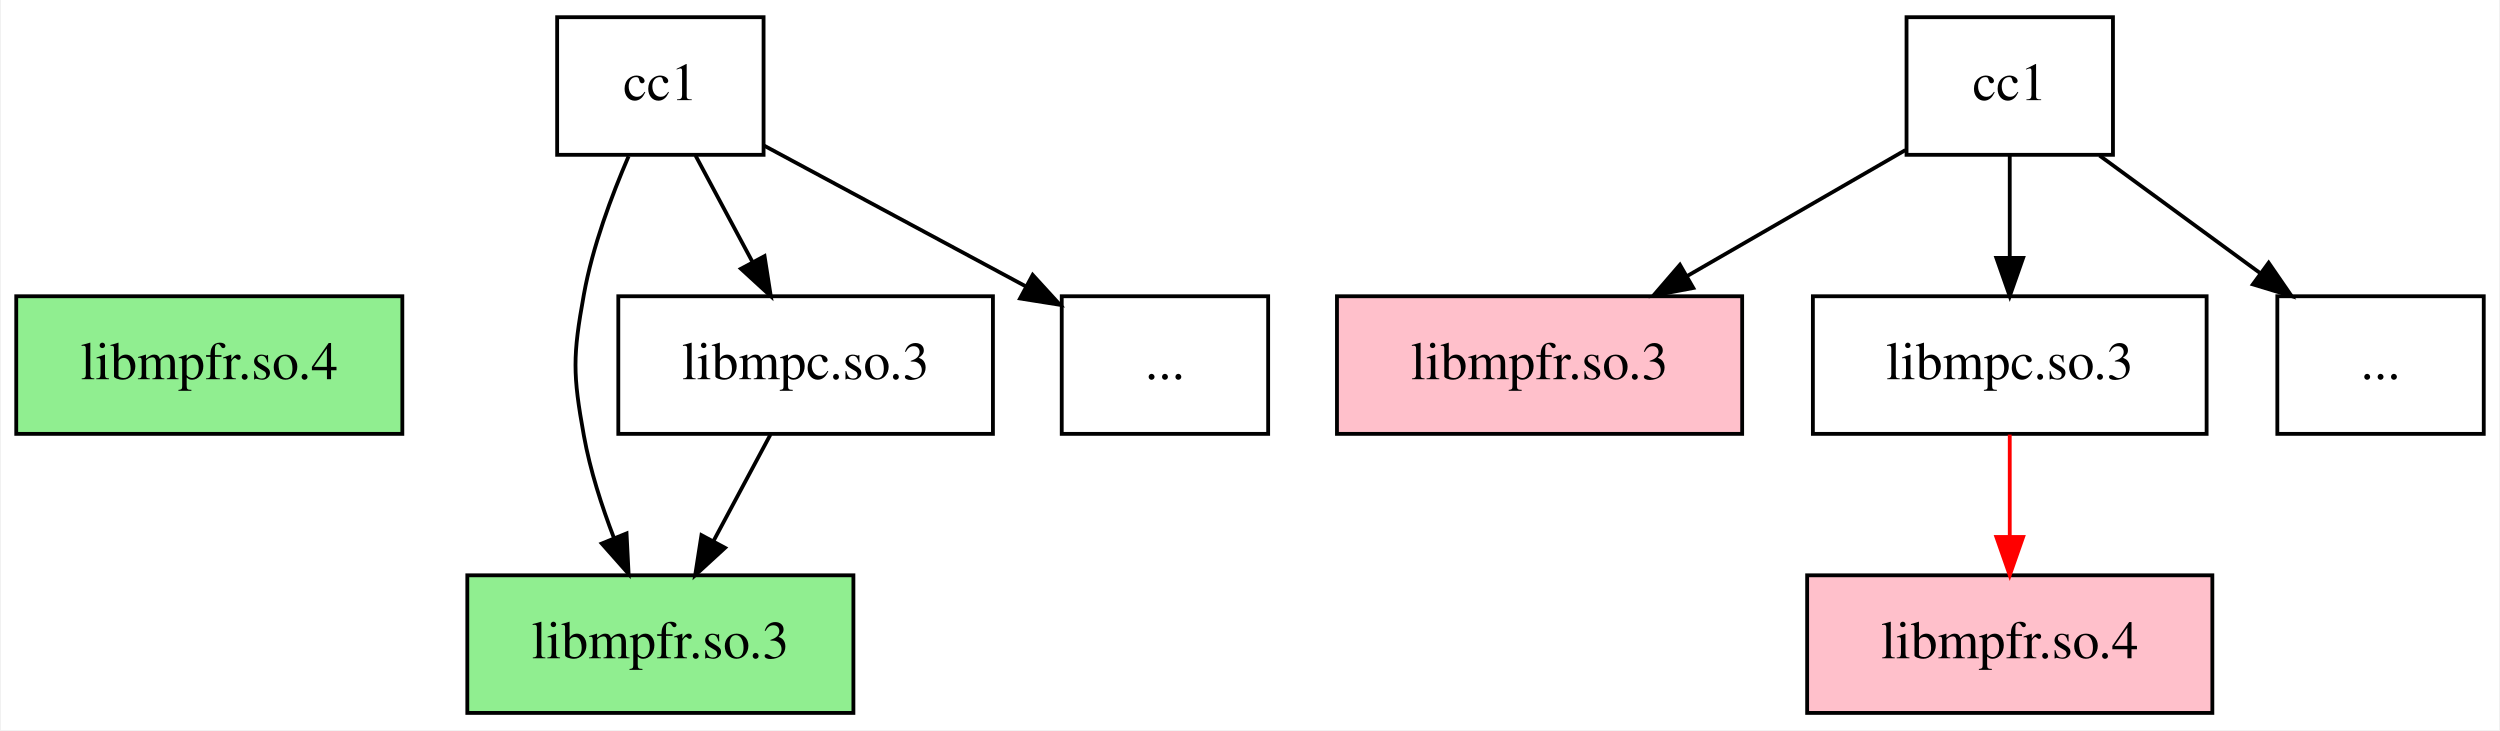
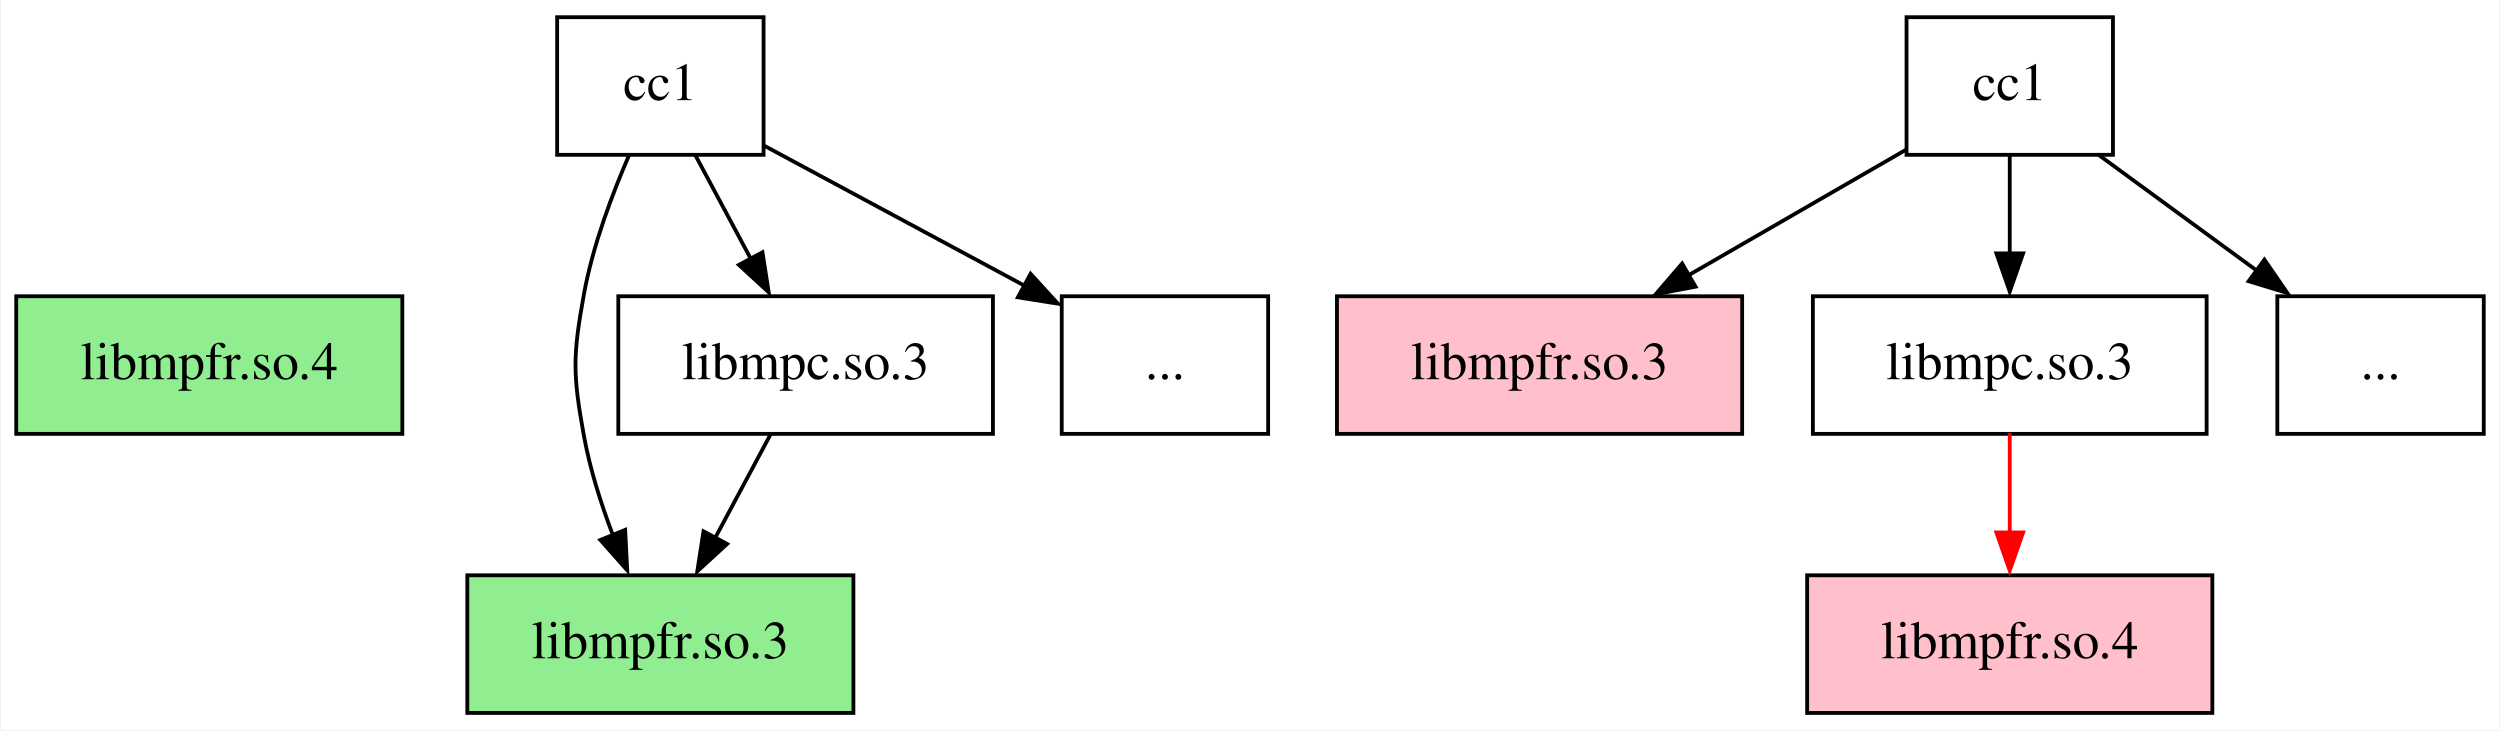
<svg xmlns="http://www.w3.org/2000/svg" width="654pt" height="191pt" viewBox="0.00 0.00 653.50 191.00">
  <g id="graph0" class="graph" transform="scale(1 1) rotate(0) translate(4 187)">
    <polygon fill="white" stroke="none" points="-4,4 -4,-187 649.5,-187 649.5,4 -4,4" />
    <g id="node1" class="node">
      <polygon fill="lightgreen" stroke="black" points="0,-73.5 0,-109.5 101,-109.5 101,-73.5 0,-73.5" />
      <text text-anchor="middle" x="50.5" y="-87.8" font-family="Times,serif" font-size="14.00">libmpfr.so.4</text>
    </g>
    <g id="node2" class="node">
      <polygon fill="lightgreen" stroke="black" points="118,-0.5 118,-36.5 219,-36.5 219,-0.5 118,-0.5" />
      <text text-anchor="middle" x="168.5" y="-14.8" font-family="Times,serif" font-size="14.00">libmpfr.so.3</text>
    </g>
    <g id="node3" class="node">
      <polygon fill="none" stroke="black" points="141.5,-146.5 141.5,-182.5 195.5,-182.5 195.5,-146.5 141.5,-146.5" />
      <text text-anchor="middle" x="168.5" y="-160.8" font-family="Times,serif" font-size="14.00">cc1</text>
    </g>
    <g id="edge3" class="edge">
-       <path fill="none" stroke="black" d="M160.19,-146.12C155.76,-135.86 150.76,-122.49 148.5,-110 145.57,-93.82 145.57,-89.18 148.5,-73 150.12,-64.02 153.16,-54.59 156.39,-46.18" />
-       <polygon fill="black" stroke="black" points="159.65,-47.46 160.19,-36.88 153.17,-44.81 159.65,-47.46" />
+       <path fill="none" stroke="black" d="M160.4,-146.6C155.92,-136.28 150.79,-122.69 148.5,-110 145.57,-93.82 145.57,-89.18 148.5,-73 150.08,-64.28 152.99,-55.13 156.12,-46.91" />
+       <polygon fill="black" stroke="black" points="159.29,-48.39 159.83,-37.81 152.81,-45.74 159.29,-48.39" />
    </g>
    <g id="node4" class="node">
      <polygon fill="none" stroke="black" points="157.5,-73.5 157.5,-109.5 255.5,-109.5 255.5,-73.5 157.5,-73.5" />
      <text text-anchor="middle" x="206.5" y="-87.8" font-family="Times,serif" font-size="14.00">libmpc.so.3</text>
    </g>
    <g id="edge1" class="edge">
-       <path fill="none" stroke="black" d="M177.7,-146.31C182.18,-137.94 187.66,-127.7 192.64,-118.4" />
-       <polygon fill="black" stroke="black" points="195.75,-120 197.39,-109.53 189.58,-116.69 195.75,-120" />
+       <path fill="none" stroke="black" d="M177.51,-146.67C181.91,-138.45 187.31,-128.36 192.25,-119.12" />
+       <polygon fill="black" stroke="black" points="195.21,-121.01 196.84,-110.54 189.04,-117.7 195.21,-121.01" />
    </g>
    <g id="node5" class="node">
      <polygon fill="none" stroke="black" points="273.5,-73.5 273.5,-109.5 327.5,-109.5 327.5,-73.5 273.5,-73.5" />
      <text text-anchor="middle" x="300.5" y="-87.8" font-family="Times,serif" font-size="14.00">...</text>
    </g>
    <g id="edge5" class="edge">
-       <path fill="none" stroke="black" d="M195.53,-148.96C215.33,-138.31 242.42,-123.74 264.12,-112.07" />
-       <polygon fill="black" stroke="black" points="265.9,-115.08 273.05,-107.26 262.59,-108.92 265.9,-115.08" />
+       <path fill="none" stroke="black" d="M195.21,-149.13C214.98,-138.5 242.15,-123.89 263.93,-112.17" />
+       <polygon fill="black" stroke="black" points="265.35,-115.38 272.49,-107.56 262.03,-109.22 265.35,-115.38" />
    </g>
    <g id="edge2" class="edge">
-       <path fill="none" stroke="black" d="M197.3,-73.31C192.82,-64.94 187.34,-54.7 182.36,-45.4" />
-       <polygon fill="black" stroke="black" points="185.42,-43.69 177.61,-36.53 179.25,-47 185.42,-43.69" />
+       <path fill="none" stroke="black" d="M197.49,-73.67C193.09,-65.45 187.69,-55.36 182.75,-46.12" />
+       <polygon fill="black" stroke="black" points="185.96,-44.7 178.16,-37.54 179.79,-48.01 185.96,-44.7" />
    </g>
    <g id="node6" class="node">
      <polygon fill="pink" stroke="black" points="468.5,-0.5 468.5,-36.5 574.5,-36.5 574.5,-0.5 468.5,-0.5" />
      <text text-anchor="middle" x="521.5" y="-14.8" font-family="Times,serif" font-size="14.00">libmpfr.so.4 </text>
    </g>
    <g id="node7" class="node">
      <polygon fill="pink" stroke="black" points="345.5,-73.5 345.5,-109.5 451.5,-109.5 451.5,-73.5 345.5,-73.5" />
      <text text-anchor="middle" x="398.5" y="-87.8" font-family="Times,serif" font-size="14.00">libmpfr.so.3 </text>
    </g>
    <g id="node8" class="node">
      <polygon fill="none" stroke="black" points="494.5,-146.5 494.5,-182.5 548.5,-182.5 548.5,-146.5 494.5,-146.5" />
      <text text-anchor="middle" x="521.5" y="-160.8" font-family="Times,serif" font-size="14.00">cc1 </text>
    </g>
    <g id="edge8" class="edge">
-       <path fill="none" stroke="black" d="M494.2,-147.74C477.42,-138.05 455.64,-125.49 437.11,-114.79" />
-       <polygon fill="black" stroke="black" points="438.71,-111.67 428.3,-109.7 435.22,-117.73 438.71,-111.67" />
+       <path fill="none" stroke="black" d="M494.51,-147.92C477.8,-138.27 456.07,-125.73 437.51,-115.02" />
+       <polygon fill="black" stroke="black" points="439.3,-112.01 428.89,-110.04 435.8,-118.07 439.3,-112.01" />
    </g>
    <g id="node9" class="node">
      <polygon fill="none" stroke="black" points="470,-73.5 470,-109.5 573,-109.5 573,-73.5 470,-73.5" />
      <text text-anchor="middle" x="521.5" y="-87.8" font-family="Times,serif" font-size="14.00">libmpc.so.3 </text>
    </g>
    <g id="edge6" class="edge">
-       <path fill="none" stroke="black" d="M521.5,-146.31C521.5,-138.29 521.5,-128.55 521.5,-119.57" />
-       <polygon fill="black" stroke="black" points="525,-119.53 521.5,-109.53 518,-119.53 525,-119.53" />
+       <path fill="none" stroke="black" d="M521.5,-146.67C521.5,-138.89 521.5,-129.44 521.5,-120.62" />
+       <polygon fill="black" stroke="black" points="525,-120.72 521.5,-110.72 518,-120.72 525,-120.72" />
    </g>
    <g id="node10" class="node">
      <polygon fill="none" stroke="black" points="591.5,-73.5 591.5,-109.5 645.5,-109.5 645.5,-73.5 591.5,-73.5" />
      <text text-anchor="middle" x="618.5" y="-87.8" font-family="Times,serif" font-size="14.00">... </text>
    </g>
    <g id="edge9" class="edge">
-       <path fill="none" stroke="black" d="M544.98,-146.31C557.61,-137.07 573.36,-125.54 587.03,-115.53" />
-       <polygon fill="black" stroke="black" points="589.23,-118.26 595.24,-109.53 585.1,-112.61 589.23,-118.26" />
+       <path fill="none" stroke="black" d="M544.49,-146.67C556.96,-137.54 572.58,-126.11 586.25,-116.11" />
+       <polygon fill="black" stroke="black" points="588.12,-119.08 594.12,-110.35 583.98,-113.43 588.12,-119.08" />
    </g>
    <g id="edge7" class="edge">
-       <path fill="none" stroke="red" d="M521.5,-73.31C521.5,-65.29 521.5,-55.55 521.5,-46.57" />
-       <polygon fill="red" stroke="red" points="525,-46.53 521.5,-36.53 518,-46.53 525,-46.53" />
+       <path fill="none" stroke="red" d="M521.5,-73.67C521.5,-65.89 521.5,-56.44 521.5,-47.62" />
+       <polygon fill="red" stroke="red" points="525,-47.72 521.5,-37.72 518,-47.72 525,-47.72" />
    </g>
  </g>
</svg>
